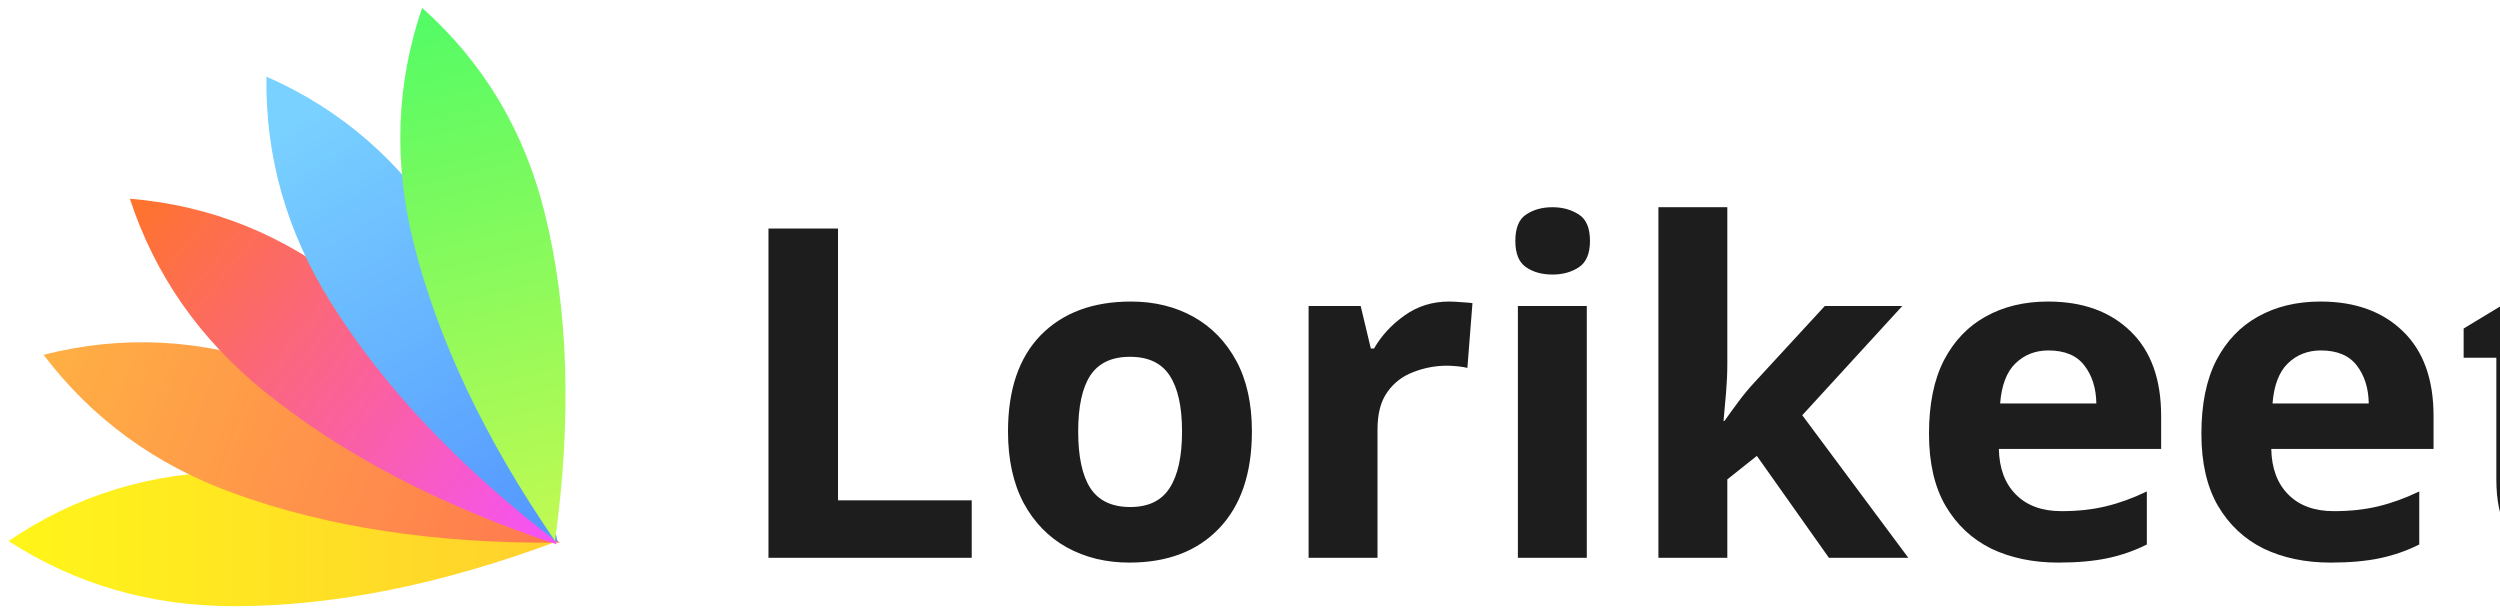
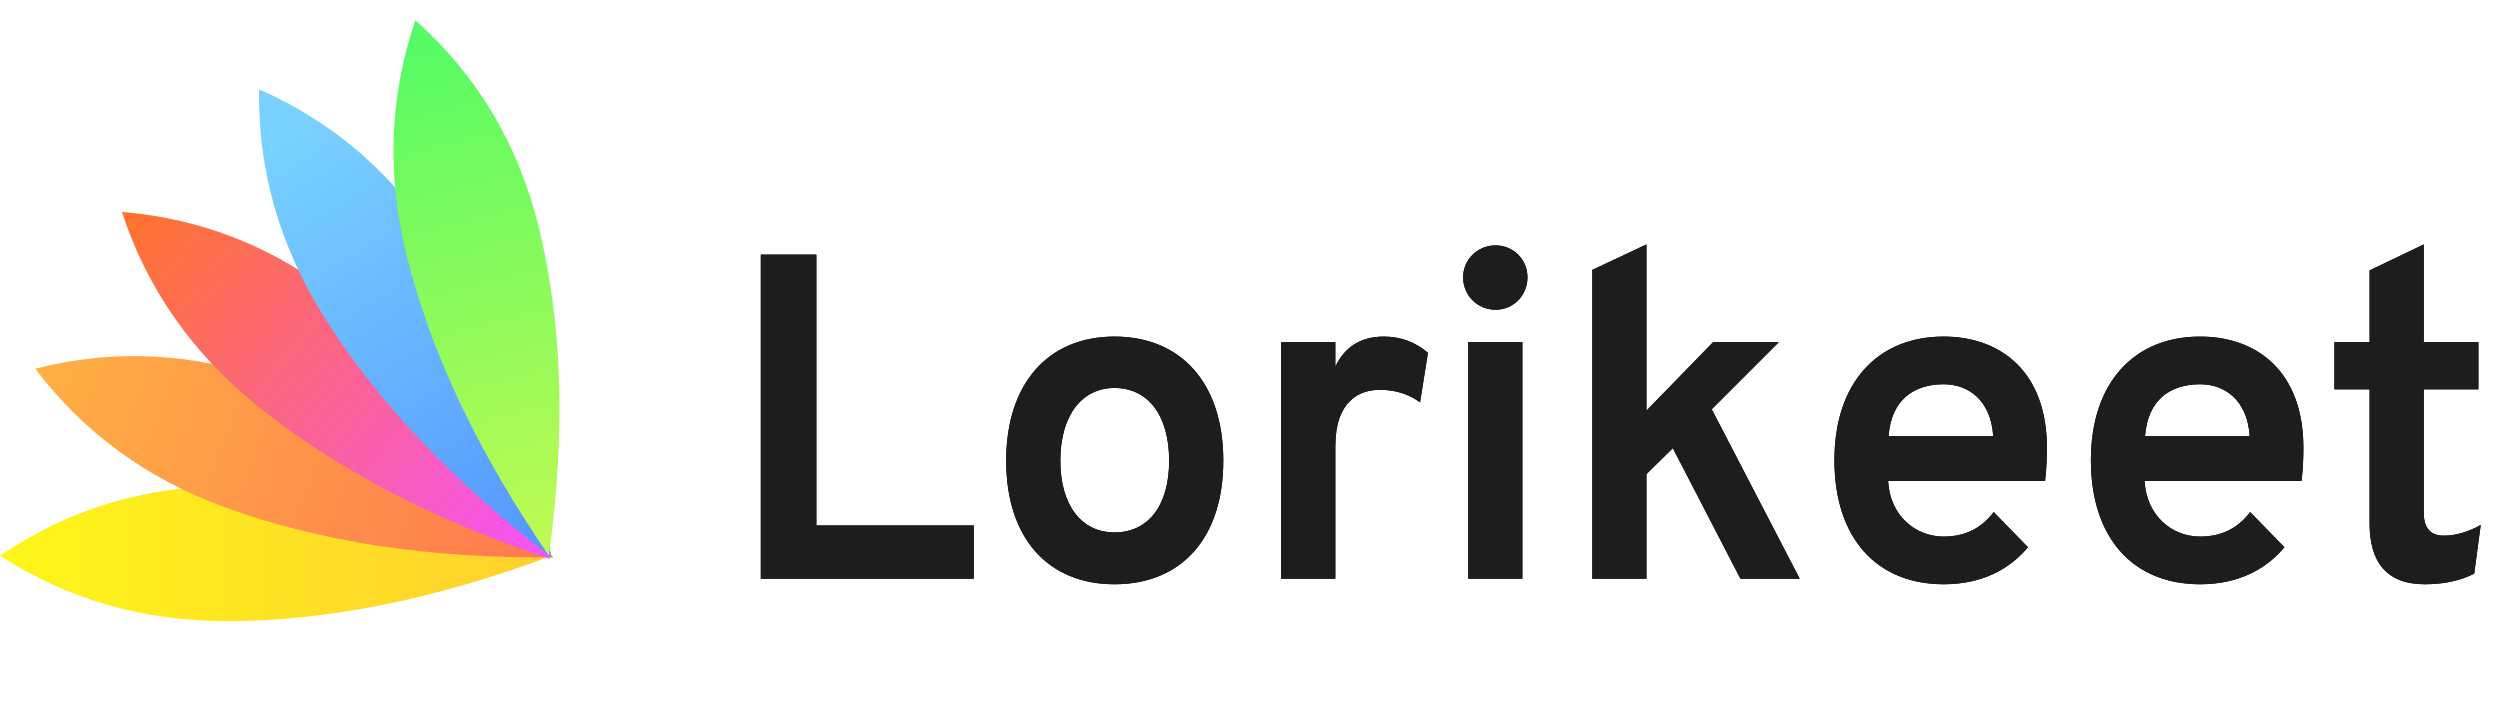
- <svg xmlns="http://www.w3.org/2000/svg" width="123px" height="30px" viewBox="0 0 123 30" version="1.1">
+ <svg xmlns="http://www.w3.org/2000/svg" xmlns:xlink="http://www.w3.org/1999/xlink" width="648px" height="184px" viewBox="0 0 648 184" version="1.1">
  <defs>
    <linearGradient x1="50%" y1="0%" x2="50%" y2="100%" id="linearGradient-1">
      <stop stop-color="#FFF500" offset="0%" />
      <stop stop-color="#FFCA17" offset="100%" />
    </linearGradient>
    <linearGradient x1="50%" y1="0%" x2="50%" y2="100%" id="linearGradient-2">
      <stop stop-color="#FFA730" offset="0%" />
      <stop stop-color="#FF6A3C" offset="100%" />
    </linearGradient>
    <linearGradient x1="50%" y1="0%" x2="50%" y2="100%" id="linearGradient-3">
      <stop stop-color="#FF6513" offset="0%" />
      <stop stop-color="#F43FF9" offset="100%" />
    </linearGradient>
    <linearGradient x1="50%" y1="94.007%" x2="50%" y2="9.928%" id="linearGradient-4">
      <stop stop-color="#438EFF" offset="0%" />
      <stop stop-color="#6ACCFF" offset="100%" />
    </linearGradient>
    <linearGradient x1="50%" y1="0%" x2="50%" y2="100%" id="linearGradient-5">
      <stop stop-color="#3FFB55" offset="0%" />
      <stop stop-color="#BBF93F" offset="100%" />
    </linearGradient>
+     <path d="M10.2,118 L10.2,34 L24.6,34 L24.6,104.2 L65.4,104.2 L65.4,118 L10.2,118 Z M101.88,119.44 C84.72,119.44 73.8,107.56 73.8,87.4 C73.8,67.36 84.72,55.24 101.88,55.24 C119.16,55.24 130.08,67.36 130.08,87.4 C130.08,107.56 119.16,119.44 101.88,119.44 Z M101.88,106 C110.64,106 116.04,99.04 116.04,87.4 C116.04,75.76 110.64,68.56 101.88,68.56 C93.36,68.56 87.84,75.76 87.84,87.4 C87.84,99.04 93.36,106 101.88,106 Z M145.08,118 L145.08,56.68 L159.12,56.68 L159.12,63.04 C161.52,58 165.6,55.24 171.72,55.24 C176.28,55.24 180,56.8 183.12,59.44 L181.08,72.28 C178.56,70.48 175.32,69.04 170.64,69.04 C165.24,69.04 159.12,72.04 159.12,83.68 L159.12,118 L145.08,118 Z M200.64,48.28 C195.96,48.28 192.24,44.56 192.24,39.88 C192.24,35.32 195.96,31.6 200.64,31.6 C205.32,31.6 208.92,35.32 208.92,39.88 C208.92,44.56 205.32,48.28 200.64,48.28 Z M193.56,118 L193.56,56.68 L207.6,56.68 L207.6,118 L193.56,118 Z M279.48,118 L264.12,118 L246.6,84.16 L239.76,90.88 L239.76,118 L225.72,118 L225.72,37.96 L239.76,31.36 L239.76,74.44 L257.04,56.68 L274.08,56.68 L256.68,74.08 L279.48,118 Z M316.8,119.44 C299.4,119.44 288.48,107.44 288.48,87.28 C288.48,67.24 299.64,55.24 316.8,55.24 C331.56,55.24 343.56,64.36 343.56,84.04 C343.56,86.56 343.44,89.92 343.08,92.68 L302.4,92.68 C302.88,101.68 309.48,107.08 316.8,107.08 C322.2,107.08 326.52,105.04 329.76,100.72 L338.64,109.84 C333.84,115.6 326.64,119.44 316.8,119.44 Z M302.52,81.04 L329.64,81.04 C329.04,71.68 323.16,67.6 316.8,67.6 C309.24,67.6 303.24,71.44 302.52,81.04 Z M383.28,119.44 C365.88,119.44 354.96,107.44 354.96,87.28 C354.96,67.24 366.12,55.24 383.28,55.24 C398.04,55.24 410.04,64.36 410.04,84.04 C410.04,86.56 409.92,89.92 409.56,92.68 L368.88,92.68 C369.36,101.68 375.96,107.08 383.28,107.08 C388.68,107.08 393,105.04 396.24,100.72 L405.12,109.84 C400.32,115.6 393.12,119.44 383.28,119.44 Z M369,81.04 L396.12,81.04 C395.52,71.68 389.64,67.6 383.28,67.6 C375.72,67.6 369.72,71.44 369,81.04 Z M441.48,119.44 C431.4,119.44 427.2,113.44 427.2,103.72 L427.2,68.92 L418.08,68.92 L418.08,56.68 L427.2,56.68 L427.2,38.08 L441.24,31.36 L441.24,56.68 L455.4,56.68 L455.4,68.92 L441.24,68.92 L441.24,100.96 C441.24,104.44 442.68,106.84 446.4,106.84 C449.52,106.84 452.76,105.88 456,104.08 L454.32,116.68 C450.84,118.48 446.52,119.44 441.48,119.44 Z" id="path-6" />
  </defs>
-   <g id="Website" stroke="none" stroke-width="1" fill="none" fill-rule="evenodd">
-     <g id="guidelines" transform="translate(-32, -17)">
-       <g id="Lorikeet-logo" transform="translate(19, 6)">
-         <g id="Group-Copy-3" transform="translate(13.419, 10.395)" opacity="0.9">
-           <path d="M13.41,13.608 C11.274,16.913 10.206,20.611 10.206,24.703 C10.206,29.62 11.274,34.931 13.41,40.635 C15.684,34.962 16.821,29.688 16.821,24.814 C16.821,20.679 15.684,16.944 13.41,13.608 Z" id="original_Path-2_67779265" fill="url(#linearGradient-1)" transform="translate(13.5135, 27.1215) rotate(-90) translate(-13.5135, -27.1215) " />
-           <path d="M14.355,9.072 C12.219,12.377 11.151,16.075 11.151,20.167 C11.151,25.084 12.219,30.395 14.355,36.099 C16.629,30.426 17.766,25.152 17.766,20.278 C17.766,16.143 16.629,12.408 14.355,9.072 Z" id="original_Path-2_67779265-Copy" fill="url(#linearGradient-2)" transform="translate(14.4585, 22.5855) rotate(-70) translate(-14.4585, -22.5855) " />
-           <path d="M16.434,5.292 C14.298,8.597 13.23,12.295 13.23,16.387 C13.23,21.304 14.298,26.615 16.434,32.319 C18.708,26.646 19.845,21.372 19.845,16.498 C19.845,12.363 18.708,8.628 16.434,5.292 Z" id="original_Path-2_67779265-Copy-2" fill="url(#linearGradient-3)" transform="translate(16.5375, 18.8055) rotate(-51) translate(-16.5375, -18.8055) " />
-           <path d="M19.836,2.268 C17.7,5.573 16.632,9.271 16.632,13.363 C16.632,18.28 17.7,23.591 19.836,29.295 C22.11,23.622 23.247,18.348 23.247,13.474 C23.247,9.339 22.11,5.604 19.836,2.268 Z" id="original_Path-2_67779265-Copy-3" fill="url(#linearGradient-4)" transform="translate(19.9395, 15.7815) rotate(-32) translate(-19.9395, -15.7815) " />
-           <path d="M23.616,0.567 C21.48,3.872 20.412,7.57 20.412,11.662 C20.412,16.579 21.48,21.89 23.616,27.594 C25.89,21.921 27.027,16.647 27.027,11.773 C27.027,7.638 25.89,3.903 23.616,0.567 Z" id="original_Path-2_67779265-Copy-4" fill="url(#linearGradient-5)" transform="translate(23.7195, 14.0805) rotate(-14) translate(-23.7195, -14.0805) " />
+   <g id="Page-1" stroke="none" stroke-width="1" fill="none" fill-rule="evenodd">
+     <g id="lorikeet" fill-rule="nonzero">
+       <g id="Group-Copy-3" opacity="0.9">
+         <path d="M70.951,72 C59.65,89.486 54,109.055 54,130.705 C54,156.721 59.65,184.82 70.951,215 C82.984,184.984 89,157.081 89,131.29 C89,109.414 82.984,89.651 70.951,72 Z" id="original_Path-2_67779265" fill="url(#linearGradient-1)" style="mix-blend-mode: overlay;" transform="translate(71.5, 143.5) rotate(-90) translate(-71.5, -143.5) " />
+         <path d="M75.951,48 C64.65,65.486 59,85.055 59,106.705 C59,132.721 64.65,160.82 75.951,191 C87.984,160.984 94,133.081 94,107.29 C94,85.414 87.984,65.651 75.951,48 Z" id="original_Path-2_67779265-Copy" fill="url(#linearGradient-2)" transform="translate(76.5, 119.5) rotate(-70) translate(-76.5, -119.5) " />
+         <path d="M86.951,28 C75.65,45.486 70,65.055 70,86.705 C70,112.721 75.65,140.82 86.951,171 C98.984,140.984 105,113.081 105,87.29 C105,65.414 98.984,45.651 86.951,28 Z" id="original_Path-2_67779265-Copy-2" fill="url(#linearGradient-3)" transform="translate(87.5, 99.5) rotate(-51) translate(-87.5, -99.5) " />
+         <path d="M104.951,12 C93.65,29.486 88,49.055 88,70.705 C88,96.721 93.65,124.82 104.951,155 C116.984,124.984 123,97.081 123,71.29 C123,49.414 116.984,29.651 104.951,12 Z" id="original_Path-2_67779265-Copy-3" fill="url(#linearGradient-4)" transform="translate(105.5, 83.5) rotate(-32) translate(-105.5, -83.5) " />
+         <path d="M124.951,3 C113.65,20.486 108,40.055 108,61.705 C108,87.721 113.65,115.82 124.951,146 C136.984,115.984 143,88.081 143,62.29 C143,40.414 136.984,20.651 124.951,3 Z" id="original_Path-2_67779265-Copy-4" fill="url(#linearGradient-5)" transform="translate(125.5, 74.5) rotate(-14) translate(-125.5, -74.5) " />
+       </g>
+       <g id="Lorikeet" transform="translate(187, 32)">
+         <g>
+           <use fill="#000000" xlink:href="#path-6" />
+           <use fill="#1D1D1D" xlink:href="#path-6" />
        </g>
-         <text id="Lorikeet" font-family="Overpass-Bold, Overpass" font-size="22.68" font-weight="bold" fill="#1D1D1D">
-           <tspan x="48.762" y="38.443">Lorikeet</tspan>
-         </text>
      </g>
    </g>
  </g>
</svg>
